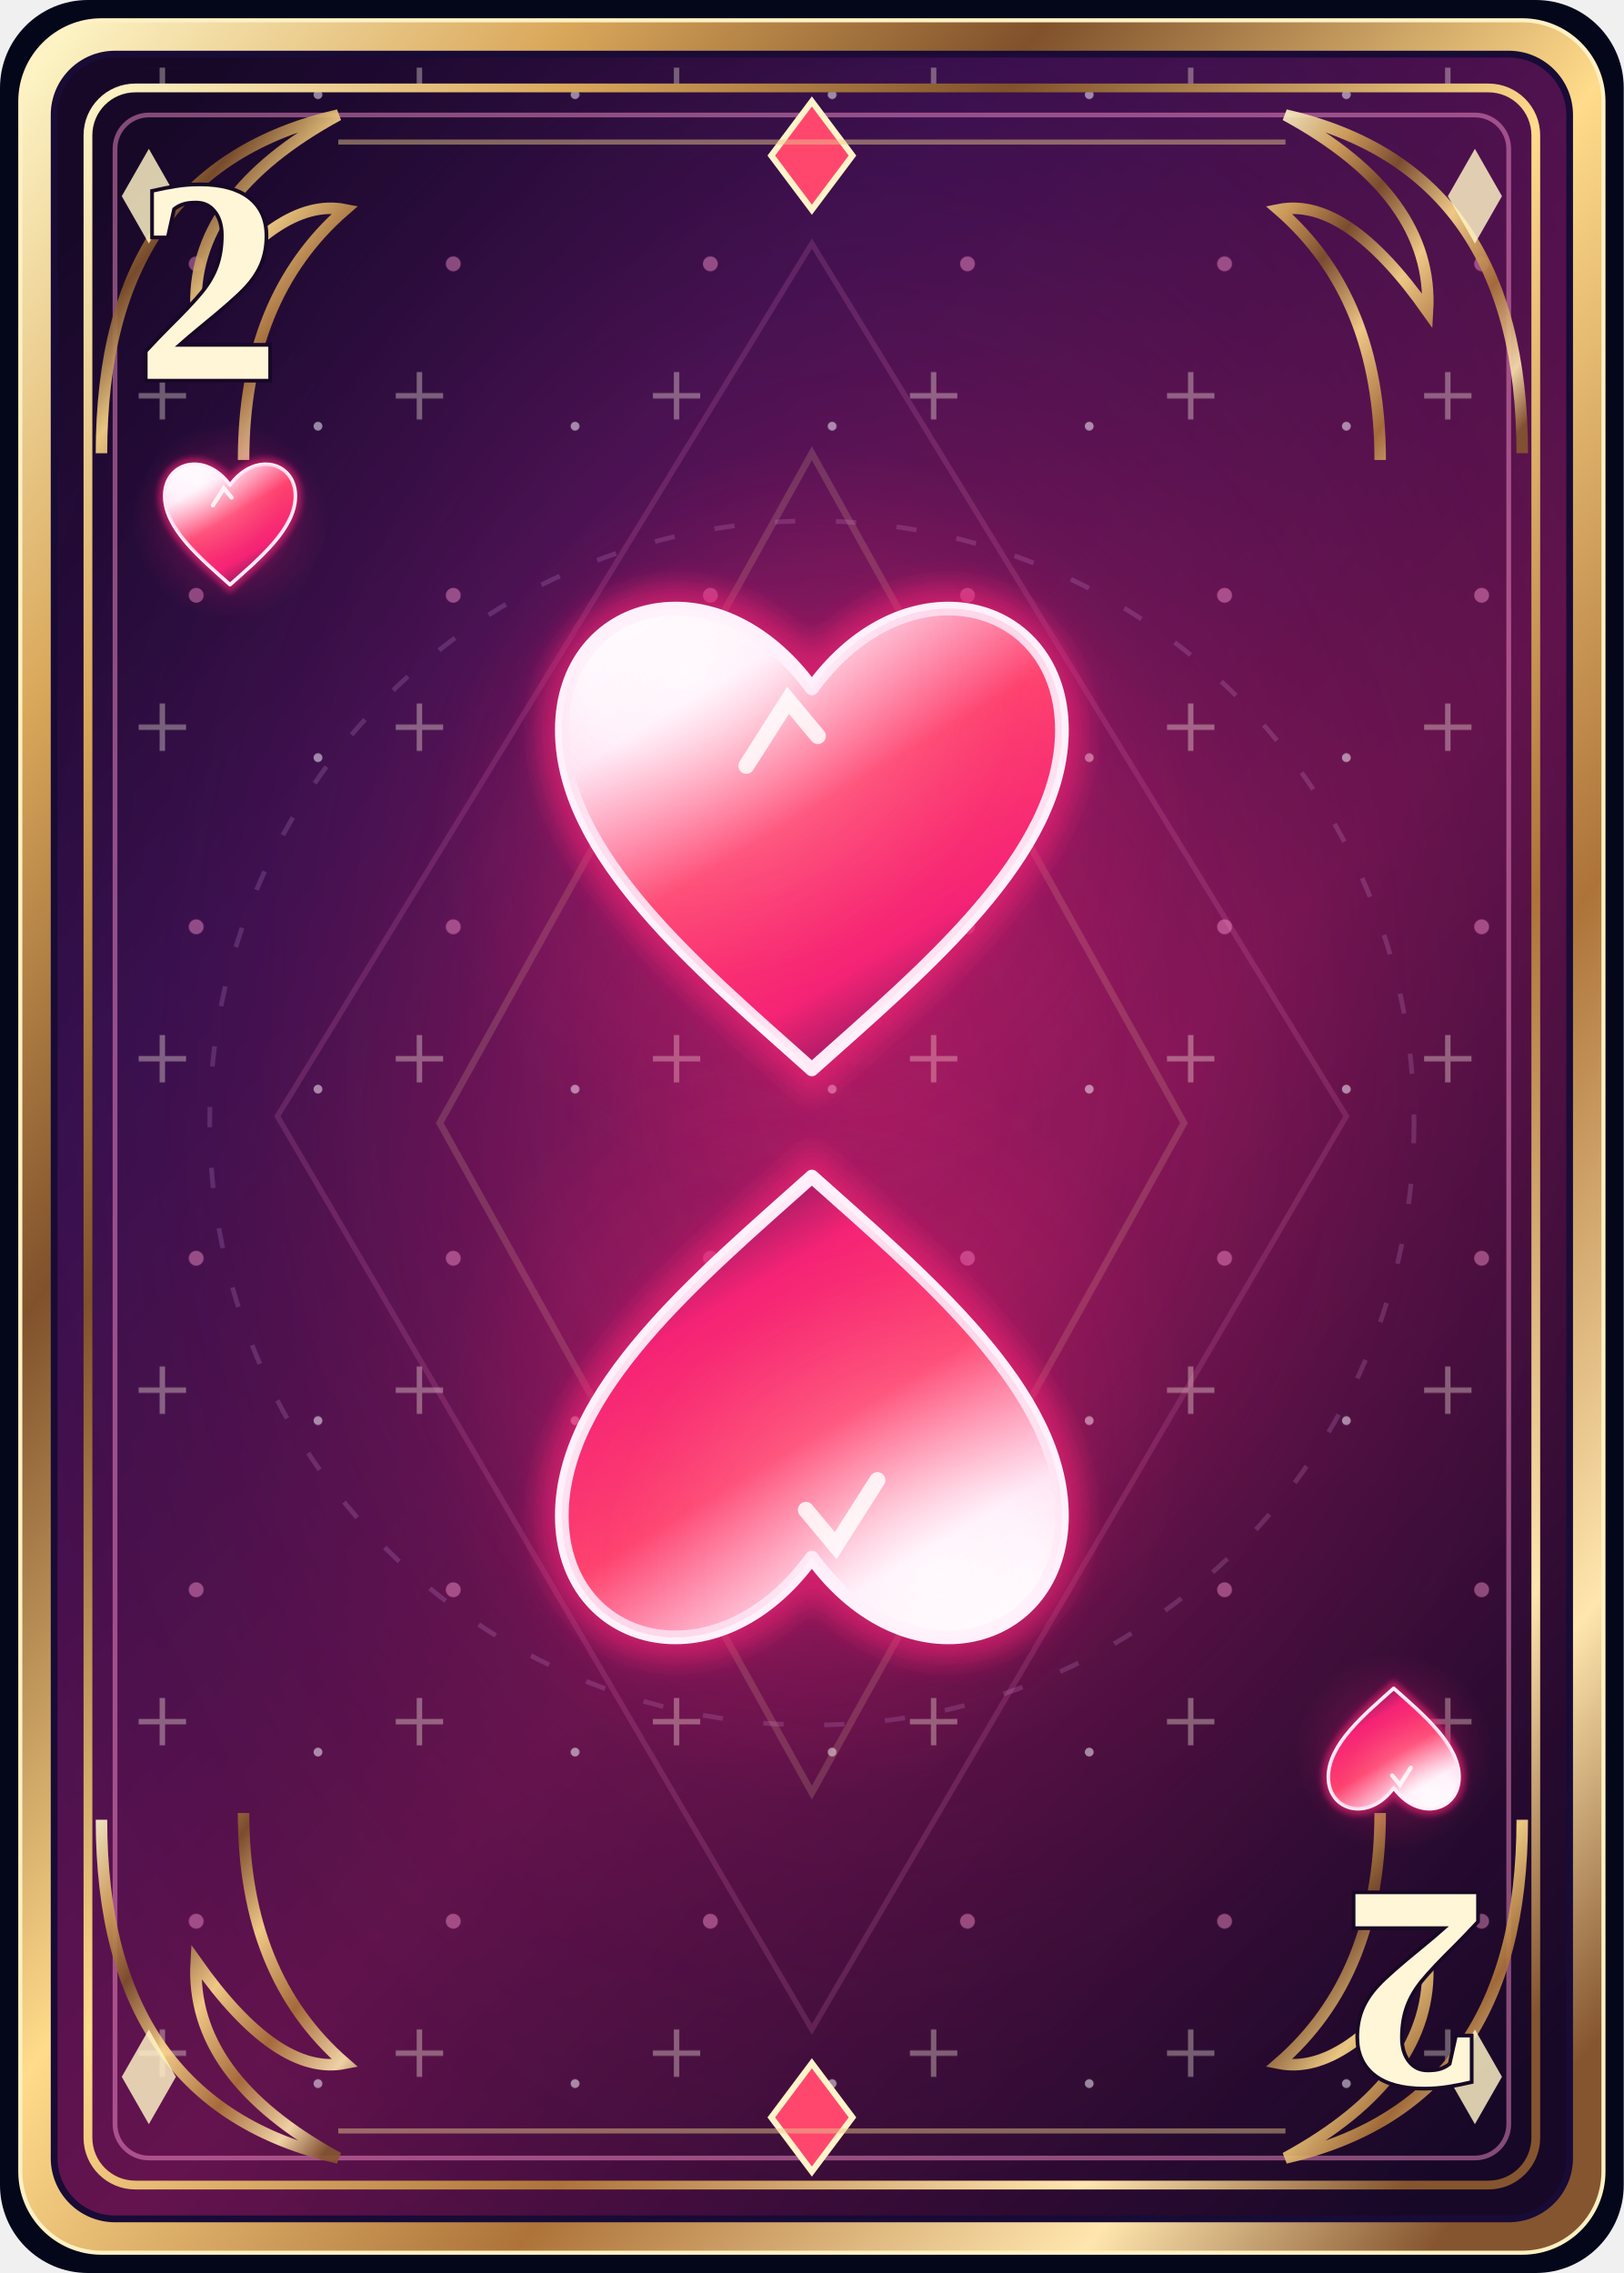
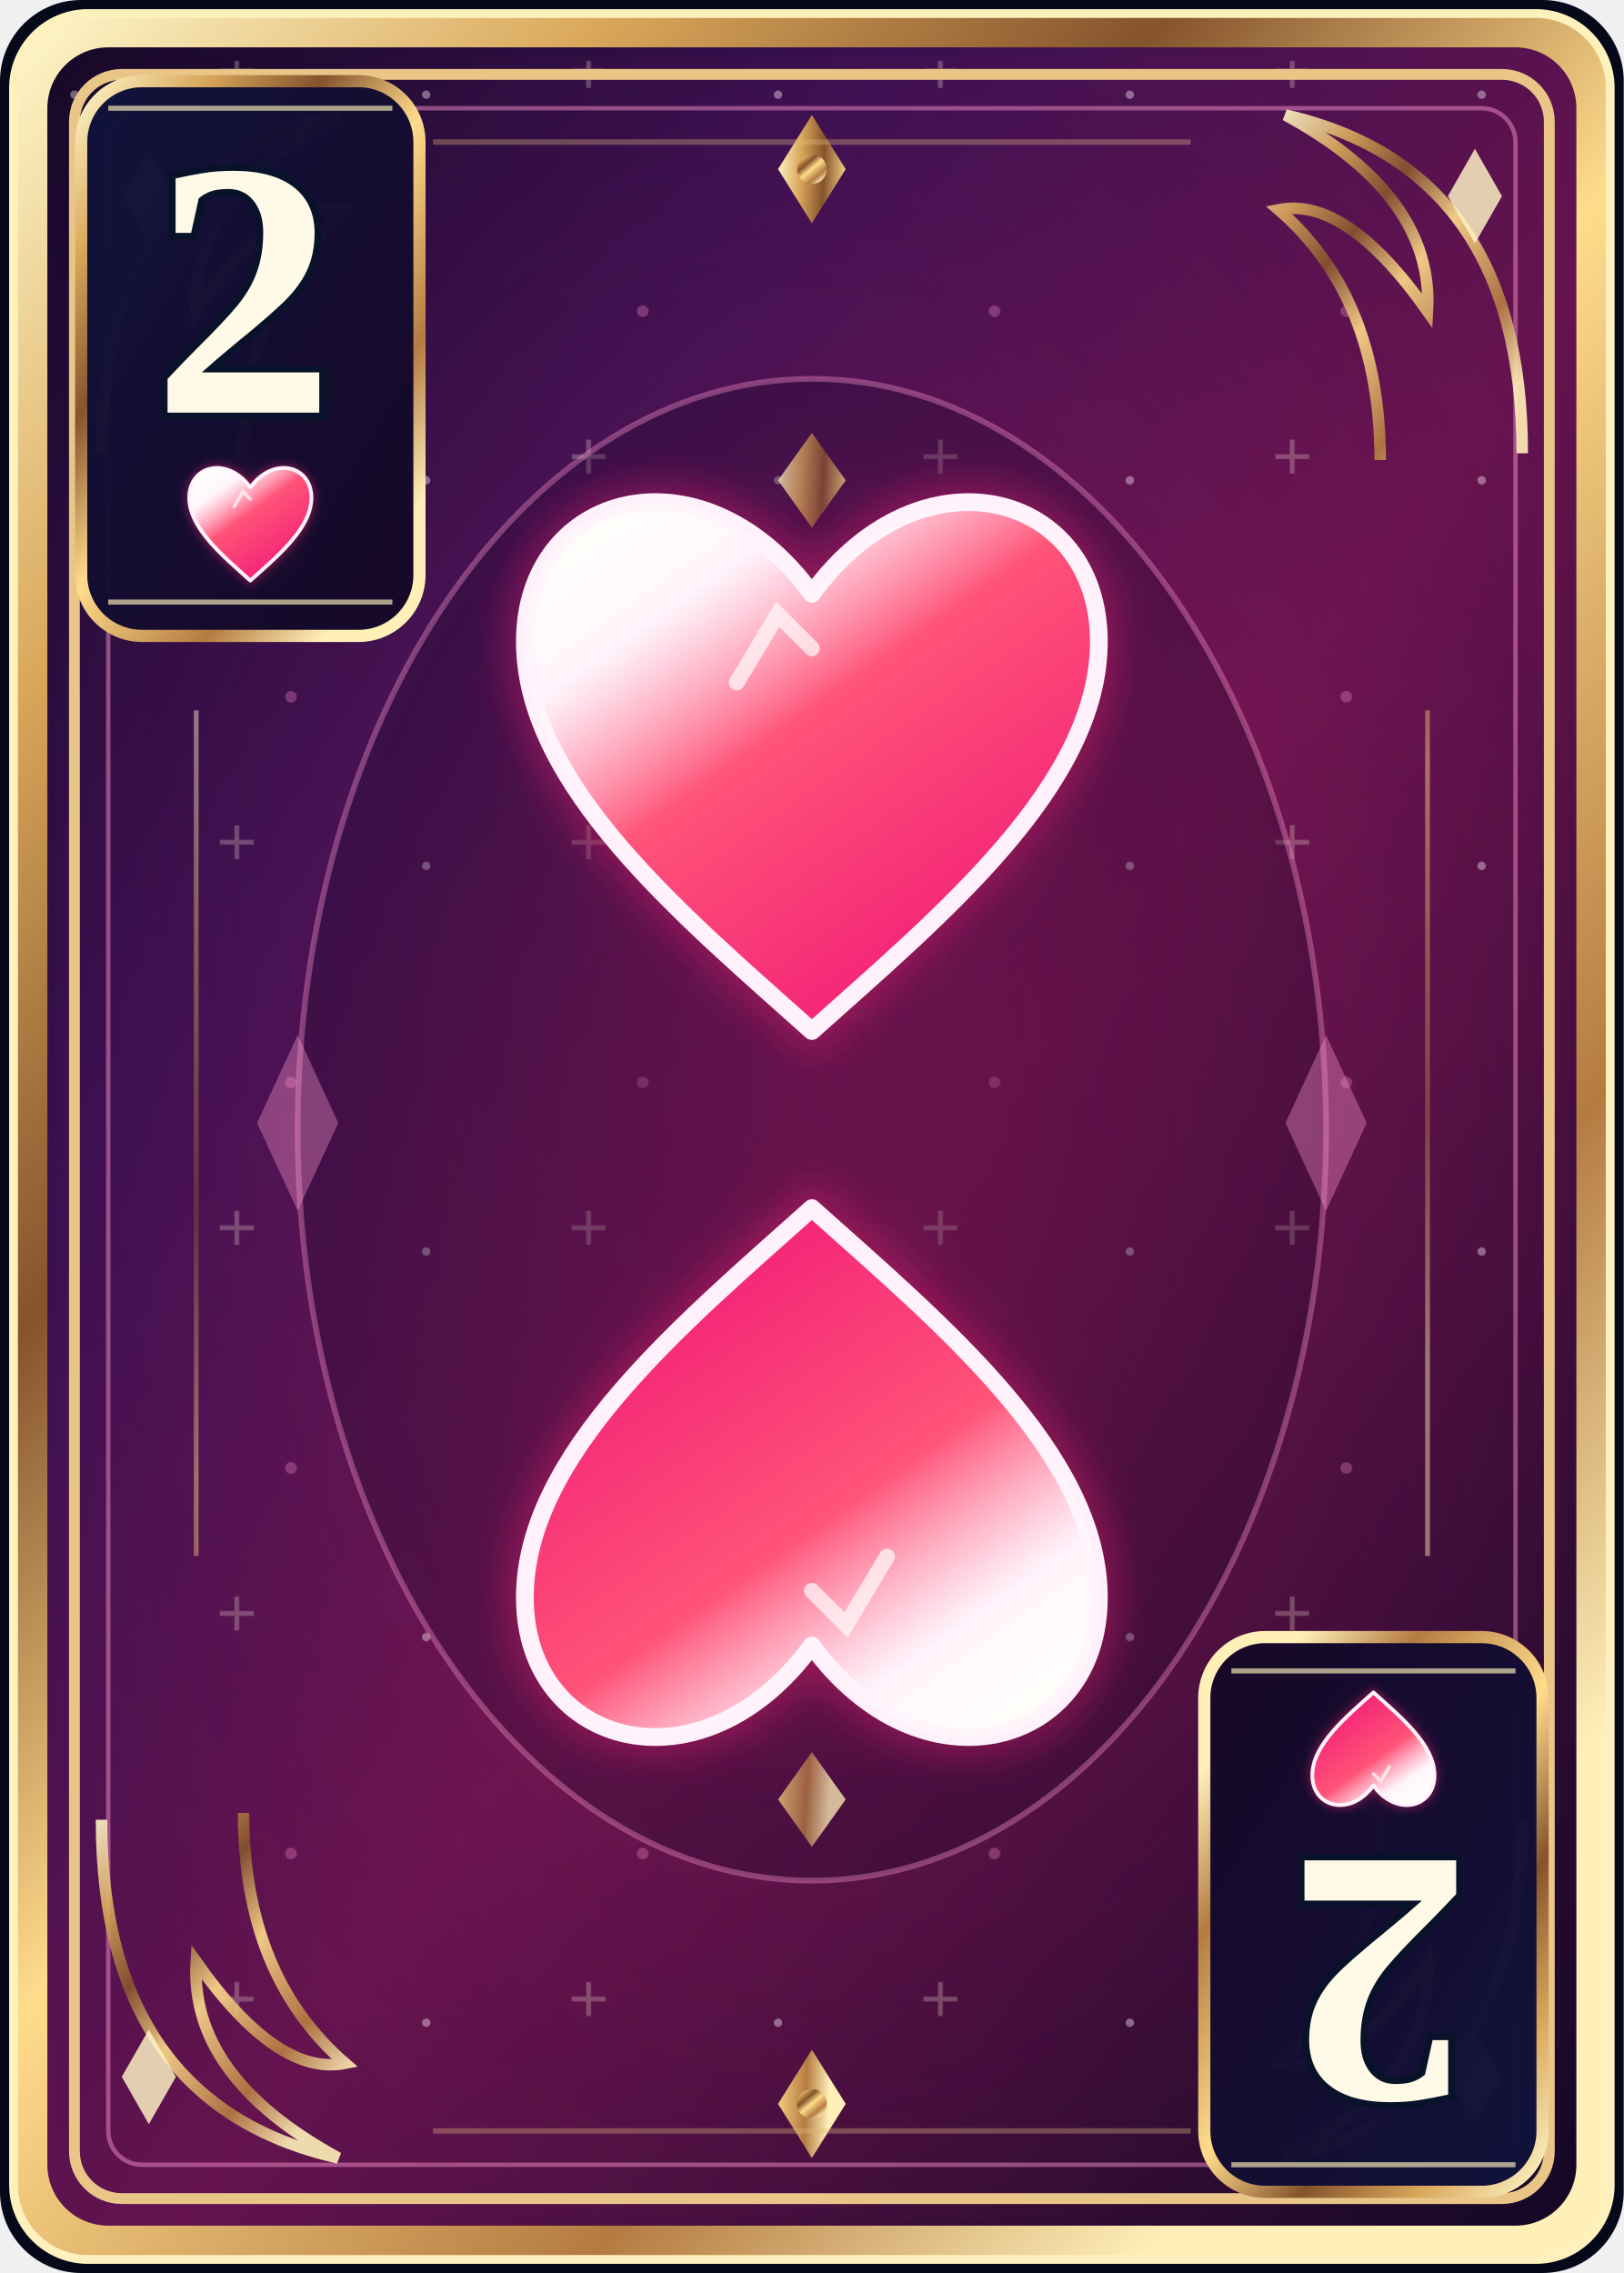
- <svg xmlns="http://www.w3.org/2000/svg" viewBox="0 0 240 336" width="240" height="336" role="img" aria-label="2 of Hearts — Mystic Royale Cinematic" data-theme="mystic-royale-cinematic" data-rank="2" data-suit="H" data-card="H-2">
+ <svg xmlns="http://www.w3.org/2000/svg" viewBox="0 0 240 336" width="240" height="336" role="img" aria-label="2 of Hearts — Mystic Royale V3" data-theme="mystic-royale-v3" data-rank="2" data-suit="H" data-card="H-2">
  <defs>
-     <linearGradient id="velvet" x1=".1" y1="0" x2=".9" y2="1">
-       <stop stop-color="#170827" />
-       <stop offset=".25" stop-color="#381050" />
-       <stop offset=".59" stop-color="#64134e" />
-       <stop offset="1" stop-color="#170827" />
+     <linearGradient id="velvet" x1="0%" y1="0%" x2="96%" y2="100%">
+       <stop offset="0%" stop-color="#170827" />
+       <stop offset="28%" stop-color="#381050" />
+       <stop offset="56%" stop-color="#64134e" />
+       <stop offset="100%" stop-color="#170827" />
    </linearGradient>
-     <radialGradient id="aura" cx=".54" cy=".45" r=".68">
-       <stop stop-color="#f52375" stop-opacity=".37" />
-       <stop offset=".33" stop-color="#f52375" stop-opacity=".19" />
-       <stop offset=".8" stop-color="#170827" stop-opacity=".06" />
-       <stop offset="1" stop-color="#170827" stop-opacity="0" />
+     <radialGradient id="aura" cx="51%" cy="48%" r="59%">
+       <stop offset="0%" stop-color="#f52375" stop-opacity=".27" />
+       <stop offset="60%" stop-color="#f52375" stop-opacity=".08" />
+       <stop offset="100%" stop-color="#f52375" stop-opacity="0" />
    </radialGradient>
-     <linearGradient id="gold" x1="0" y1="0" x2=".9" y2="1">
-       <stop stop-color="#fff8cb" />
-       <stop offset=".17" stop-color="#d9a75a" />
-       <stop offset=".32" stop-color="#80512b" />
-       <stop offset=".51" stop-color="#ffdb8b" />
-       <stop offset=".71" stop-color="#ad7339" />
-       <stop offset=".89" stop-color="#ffe6ae" />
-       <stop offset="1" stop-color="#85552f" />
+     <linearGradient id="gold" x1="0%" y1="0%" x2="84%" y2="100%">
+       <stop offset="0%" stop-color="#fff8cb" />
+       <stop offset="18%" stop-color="#d9a75a" />
+       <stop offset="35%" stop-color="#85532c" />
+       <stop offset="53%" stop-color="#ffdc8c" />
+       <stop offset="77%" stop-color="#b47b41" />
+       <stop offset="94%" stop-color="#fff0b8" />
    </linearGradient>
-     <linearGradient id="gem" x1=".21" y1="0" x2=".86" y2="1">
-       <stop stop-color="#fff" stop-opacity=".99" />
-       <stop offset=".16" stop-color="#fff1fb" />
-       <stop offset=".44" stop-color="#ff476e" />
-       <stop offset=".72" stop-color="#f52375" />
-       <stop offset="1" stop-color="#381050" />
+     <linearGradient id="gem" x1="17%" y1="3%" x2="91%" y2="100%">
+       <stop offset="0%" stop-color="#fffdf8" />
+       <stop offset="15%" stop-color="#fff1fb" />
+       <stop offset="40%" stop-color="#ff476e" />
+       <stop offset="78%" stop-color="#f52375" />
+       <stop offset="100%" stop-color="#381050" />
    </linearGradient>
-     <radialGradient id="gemshine" cx=".25" cy=".14" r=".92">
-       <stop stop-color="#ffffff" stop-opacity=".91" />
-       <stop offset=".21" stop-color="#fff1fb" stop-opacity=".46" />
-       <stop offset=".72" stop-color="#f52375" stop-opacity=".23" />
-       <stop offset="1" stop-color="#f52375" stop-opacity="0" />
+     <linearGradient id="gemshine" x1="20%" y1="3%" x2="91%" y2="92%">
+       <stop offset="0%" stop-color="#ffffff" stop-opacity=".91" />
+       <stop offset="43%" stop-color="#ffffff" stop-opacity=".16" />
+       <stop offset="100%" stop-color="#ffffff" stop-opacity="0" />
+     </linearGradient>
+     <radialGradient id="halo">
+       <stop offset="0%" stop-color="#f52375" stop-opacity=".64" />
+       <stop offset="54%" stop-color="#f52375" stop-opacity=".14" />
+       <stop offset="100%" stop-color="#f52375" stop-opacity="0" />
    </radialGradient>
-     <radialGradient id="halo" cx=".5" cy=".5" r=".5">
-       <stop stop-color="#f52375" stop-opacity=".75" />
-       <stop offset=".65" stop-color="#f52375" stop-opacity=".21" />
-       <stop offset="1" stop-color="#f52375" stop-opacity="0" />
-     </radialGradient>
-     <filter id="blur">
-       <feGaussianBlur stdDeviation="5" />
+     <linearGradient id="portraitFade" x1="0%" y1="0%" x2="0%" y2="100%">
+       <stop offset="0%" stop-color="#170827" stop-opacity=".03" />
+       <stop offset="69%" stop-color="#170827" stop-opacity=".05" />
+       <stop offset="100%" stop-color="#170827" stop-opacity=".89" />
+     </linearGradient>
+     <linearGradient id="indexBg" x1="0%" y1="0%" x2="100%" y2="100%">
+       <stop offset="0%" stop-color="#10133b" stop-opacity=".98" />
+       <stop offset="100%" stop-color="#170827" stop-opacity=".98" />
+     </linearGradient>
+     <filter id="soft" x="-50%" y="-50%" width="200%" height="200%">
+       <feGaussianBlur stdDeviation="2.6" />
    </filter>
-     <filter id="soft">
-       <feGaussianBlur stdDeviation="2.2" />
-     </filter>
-     <pattern id="stars" width="38" height="49" patternUnits="userSpaceOnUse">
-       <circle cx="9" cy="14" r=".65" fill="#faf8ff" opacity=".52" />
-       <circle cx="29" cy="39" r="1.1" fill="#ff98d1" opacity=".44" />
-       <path d="M24 6v7m-3.5-3.5h7" stroke="#fff7e4" stroke-width=".8" opacity=".35" />
+     <pattern id="stars" width="52" height="57" patternUnits="userSpaceOnUse">
+       <circle cx="11" cy="14" r=".62" fill="#fff9ff" opacity=".39" />
+       <circle cx="43" cy="46" r=".86" fill="#ff98d1" opacity=".3" />
+       <path d="M35 8v5m-2.5-2.5h5" stroke="#fff2d7" stroke-width=".7" opacity=".26" />
    </pattern>
    <path id="suit" d="M0 41 C-19 24 -42 5 -42 -16 C-42 -38 -16 -45 0 -23 C16 -45 42 -38 42 -16 C42 5 19 24 0 41Z" />
    <clipPath id="portraitClip">
-       <path d="M53 107Q120 60 187 107V226Q120 267 53 226Z" />
+       <rect x="41" y="76" width="158" height="190" rx="10" />
    </clipPath>
  </defs>
-   <rect width="240" height="336" rx="13" fill="#04071a" />
-   <rect x="3" y="3" width="234" height="330" rx="12" fill="url(#gold)" stroke="#fff1c4" stroke-width=".6" />
-   <rect x="8" y="8" width="224" height="320" rx="9" fill="url(#velvet)" stroke="#180b36" stroke-width="1" />
-   <rect x="8" y="8" width="224" height="320" rx="9" fill="url(#aura)" />
-   <rect x="10" y="10" width="220" height="316" rx="7" fill="url(#stars)" />
-   <rect x="13" y="13" width="214" height="310" rx="7" fill="none" stroke="url(#gold)" stroke-width="1.3" />
-   <rect x="17" y="17" width="206" height="302" rx="5" fill="none" stroke="#ff98d1" stroke-opacity=".47" stroke-width=".7" />
-   <path d="M120 36L199 165L120 300L41 165Z" fill="none" stroke="#ff98d1" stroke-opacity=".15" stroke-width=".8" />
-   <path d="M120 67L175 166L120 265L65 166Z" fill="none" stroke="#f4d99e" stroke-opacity=".17" stroke-width="1" />
+   <rect width="240" height="336" rx="12" fill="#05091a" />
+   <rect x="2" y="2" width="236" height="332" rx="11" fill="url(#gold)" stroke="#fff1be" stroke-width="1.3" />
+   <rect x="7" y="7" width="226" height="322" rx="9" fill="url(#velvet)" />
+   <rect x="8" y="8" width="224" height="320" rx="8" fill="url(#aura)" />
+   <rect x="9" y="9" width="222" height="318" rx="8" fill="url(#stars)" />
+   <rect x="11" y="11" width="218" height="314" rx="7" fill="none" stroke="#e9c588" stroke-width="1.6" />
+   <rect x="16" y="16" width="208" height="304" rx="5" fill="none" stroke="#ff98d1" stroke-opacity=".46" stroke-width=".65" />
+   <path d="M29 105L29 230M211 105L211 230" stroke="url(#gold)" stroke-width=".7" opacity=".46" />
  <g stroke="url(#gold)" stroke-width="1.7" fill="none" opacity=".9">
    <path d="M15 67Q15 25 50 17Q28 29 29 46Q41 29 51 31Q36 44 36 68" />
    <path d="M225 67Q225 25 190 17Q212 29 211 46Q199 29 189 31Q204 44 204 68" />
    <path d="M15 269Q15 311 50 319Q28 307 29 290Q41 307 51 305Q36 292 36 268" />
    <path d="M225 269Q225 311 190 319Q212 307 211 290Q199 307 189 305Q204 292 204 268" />
  </g>
  <g fill="#fff4c7" opacity=".83">
    <path d="M22 22l4 7-4 7-4-7Z M218 22l4 7-4 7-4-7Z M22 314l4-7-4-7-4 7Z M218 314l4-7-4-7-4 7Z" />
  </g>
-   <path d="M120 15l6 8-6 8-6-8Z M120 321l6-8-6-8-6 8Z" fill="#ff476e" stroke="#fff4c9" stroke-width=".9" />
-   <path d="M50 21h140M50 315h140" stroke="#e9c88b" stroke-width=".75" opacity=".48" />
-   <circle cx="120" cy="166" r="83" fill="url(#halo)" opacity=".15" />
-   <circle cx="120" cy="166" r="89" fill="none" stroke="#e9b5fd" stroke-width=".7" opacity=".17" stroke-dasharray="3 6" />
-   <g transform="translate(120 122) rotate(0) scale(0.88)" class="royal-pip">
-     <circle r="63" fill="url(#halo)" opacity=".6" />
-     <use href="#suit" fill="#f52375" opacity=".62" filter="url(#soft)" stroke="#f52375" stroke-width="8" />
-     <use href="#suit" fill="url(#gem)" stroke="#fff1fb" stroke-width="2.3" stroke-linejoin="round" />
-     <use href="#suit" fill="url(#gemshine)" opacity=".56" />
-     <path d="M-11 -10L-4 -21 L1 -15" fill="none" stroke="#fff" stroke-width="2.7" opacity=".83" stroke-linecap="round" />
+   <g fill="url(#gold)">
+     <path d="M120 17l5 8-5 8-5-8Z M120 319l5-8-5-8-5 8Z" />
+     <circle cx="120" cy="25" r="2.2" />
+     <circle cx="120" cy="311" r="2.2" />
  </g>
-   <g transform="translate(120 210) rotate(180) scale(0.88)" class="royal-pip">
-     <circle r="63" fill="url(#halo)" opacity=".6" />
-     <use href="#suit" fill="#f52375" opacity=".62" filter="url(#soft)" stroke="#f52375" stroke-width="8" />
-     <use href="#suit" fill="url(#gem)" stroke="#fff1fb" stroke-width="2.3" stroke-linejoin="round" />
-     <use href="#suit" fill="url(#gemshine)" opacity=".56" />
-     <path d="M-11 -10L-4 -21 L1 -15" fill="none" stroke="#fff" stroke-width="2.7" opacity=".83" stroke-linecap="round" />
+   <path d="M64 21h112M64 315h112" stroke="#dfb97e" stroke-width=".8" opacity=".35" />
+   <ellipse cx="120" cy="167" rx="76" ry="111" fill="#170827" opacity=".27" />
+   <ellipse cx="120" cy="167" rx="76" ry="111" fill="none" stroke="#ff98d1" stroke-width=".85" opacity=".36" />
+   <path d="M120 64l5 7-5 7-5-7ZM120 259l5 7-5 7-5-7Z" fill="url(#gold)" opacity=".76" />
+   <path d="M44 153l6 13-6 13-6-13ZM196 153l6 13-6 13-6-13Z" fill="#ff98d1" opacity=".36" />
+   <g class="royal-pip" transform="translate(120 111) rotate(0) scale(1.01)">
+     <circle r="47" fill="url(#halo)" opacity=".40" />
+     <use href="#suit" fill="#f52375" stroke="#f52375" stroke-width="6" filter="url(#soft)" opacity=".35" />
+     <use href="#suit" fill="url(#gem)" stroke="#fff1fb" stroke-width="2.6" stroke-linejoin="round" />
+     <use href="#suit" fill="url(#gemshine)" opacity=".41" />
+     <path d="M-11 -10L-5 -20L0 -15" fill="none" stroke="#ffffff" stroke-width="2.3" opacity=".68" stroke-linecap="round" />
  </g>
-   <g>
-     <text x="20" y="56" font-family="Georgia,Times New Roman,serif" font-size="43" font-weight="bold" fill="#fff6d8" stroke="#170827" stroke-width="1.1" paint-order="stroke">2</text>
-     <g transform="translate(34 77) rotate(0) scale(0.23)" class="royal-pip">
-       <circle r="63" fill="url(#halo)" opacity=".6" />
-       <use href="#suit" fill="#f52375" opacity=".62" filter="url(#soft)" stroke="#f52375" stroke-width="8" />
-       <use href="#suit" fill="url(#gem)" stroke="#fff1fb" stroke-width="2.3" stroke-linejoin="round" />
-       <use href="#suit" fill="url(#gemshine)" opacity=".56" />
-       <path d="M-11 -10L-4 -21 L1 -15" fill="none" stroke="#fff" stroke-width="2.7" opacity=".83" stroke-linecap="round" />
+   <g class="royal-pip" transform="translate(120 220) rotate(180) scale(1.01)">
+     <circle r="47" fill="url(#halo)" opacity=".40" />
+     <use href="#suit" fill="#f52375" stroke="#f52375" stroke-width="6" filter="url(#soft)" opacity=".35" />
+     <use href="#suit" fill="url(#gem)" stroke="#fff1fb" stroke-width="2.6" stroke-linejoin="round" />
+     <use href="#suit" fill="url(#gemshine)" opacity=".41" />
+     <path d="M-11 -10L-5 -20L0 -15" fill="none" stroke="#ffffff" stroke-width="2.3" opacity=".68" stroke-linecap="round" />
+   </g>
+   <g class="corner-index">
+     <rect x="12" y="12" width="50" height="82" rx="9" fill="url(#indexBg)" stroke="url(#gold)" stroke-width="1.8" />
+     <path d="M16 16h42M16 89h42" stroke="#fff2bd" stroke-width=".75" opacity=".65" />
+     <text x="36" y="61" text-anchor="middle" font-family="Georgia,Times New Roman,serif" font-weight="bold" font-size="54" fill="#fff9e7" stroke="#081329" stroke-width="2" paint-order="stroke">2</text>
+     <g class="royal-pip" transform="translate(37 77) rotate(0) scale(0.215)">
+       <circle r="47" fill="url(#halo)" opacity=".40" />
+       <use href="#suit" fill="#f52375" stroke="#f52375" stroke-width="6" filter="url(#soft)" opacity=".35" />
+       <use href="#suit" fill="url(#gem)" stroke="#fff1fb" stroke-width="2.6" stroke-linejoin="round" />
+       <use href="#suit" fill="url(#gemshine)" opacity=".41" />
+       <path d="M-11 -10L-5 -20L0 -15" fill="none" stroke="#ffffff" stroke-width="2.3" opacity=".68" stroke-linecap="round" />
    </g>
  </g>
-   <g transform="translate(240 336) rotate(180)">
-     <text x="20" y="56" font-family="Georgia,Times New Roman,serif" font-size="43" font-weight="bold" fill="#fff6d8" stroke="#170827" stroke-width="1.1" paint-order="stroke">2</text>
-     <g transform="translate(34 77) rotate(0) scale(0.23)" class="royal-pip">
-       <circle r="63" fill="url(#halo)" opacity=".6" />
-       <use href="#suit" fill="#f52375" opacity=".62" filter="url(#soft)" stroke="#f52375" stroke-width="8" />
-       <use href="#suit" fill="url(#gem)" stroke="#fff1fb" stroke-width="2.3" stroke-linejoin="round" />
-       <use href="#suit" fill="url(#gemshine)" opacity=".56" />
-       <path d="M-11 -10L-4 -21 L1 -15" fill="none" stroke="#fff" stroke-width="2.7" opacity=".83" stroke-linecap="round" />
+   <g class="corner-index" transform="translate(240 336) rotate(180)">
+     <rect x="12" y="12" width="50" height="82" rx="9" fill="url(#indexBg)" stroke="url(#gold)" stroke-width="1.8" />
+     <path d="M16 16h42M16 89h42" stroke="#fff2bd" stroke-width=".75" opacity=".65" />
+     <text x="36" y="61" text-anchor="middle" font-family="Georgia,Times New Roman,serif" font-weight="bold" font-size="54" fill="#fff9e7" stroke="#081329" stroke-width="2" paint-order="stroke">2</text>
+     <g class="royal-pip" transform="translate(37 77) rotate(0) scale(0.215)">
+       <circle r="47" fill="url(#halo)" opacity=".40" />
+       <use href="#suit" fill="#f52375" stroke="#f52375" stroke-width="6" filter="url(#soft)" opacity=".35" />
+       <use href="#suit" fill="url(#gem)" stroke="#fff1fb" stroke-width="2.6" stroke-linejoin="round" />
+       <use href="#suit" fill="url(#gemshine)" opacity=".41" />
+       <path d="M-11 -10L-5 -20L0 -15" fill="none" stroke="#ffffff" stroke-width="2.3" opacity=".68" stroke-linecap="round" />
    </g>
  </g>
</svg>
